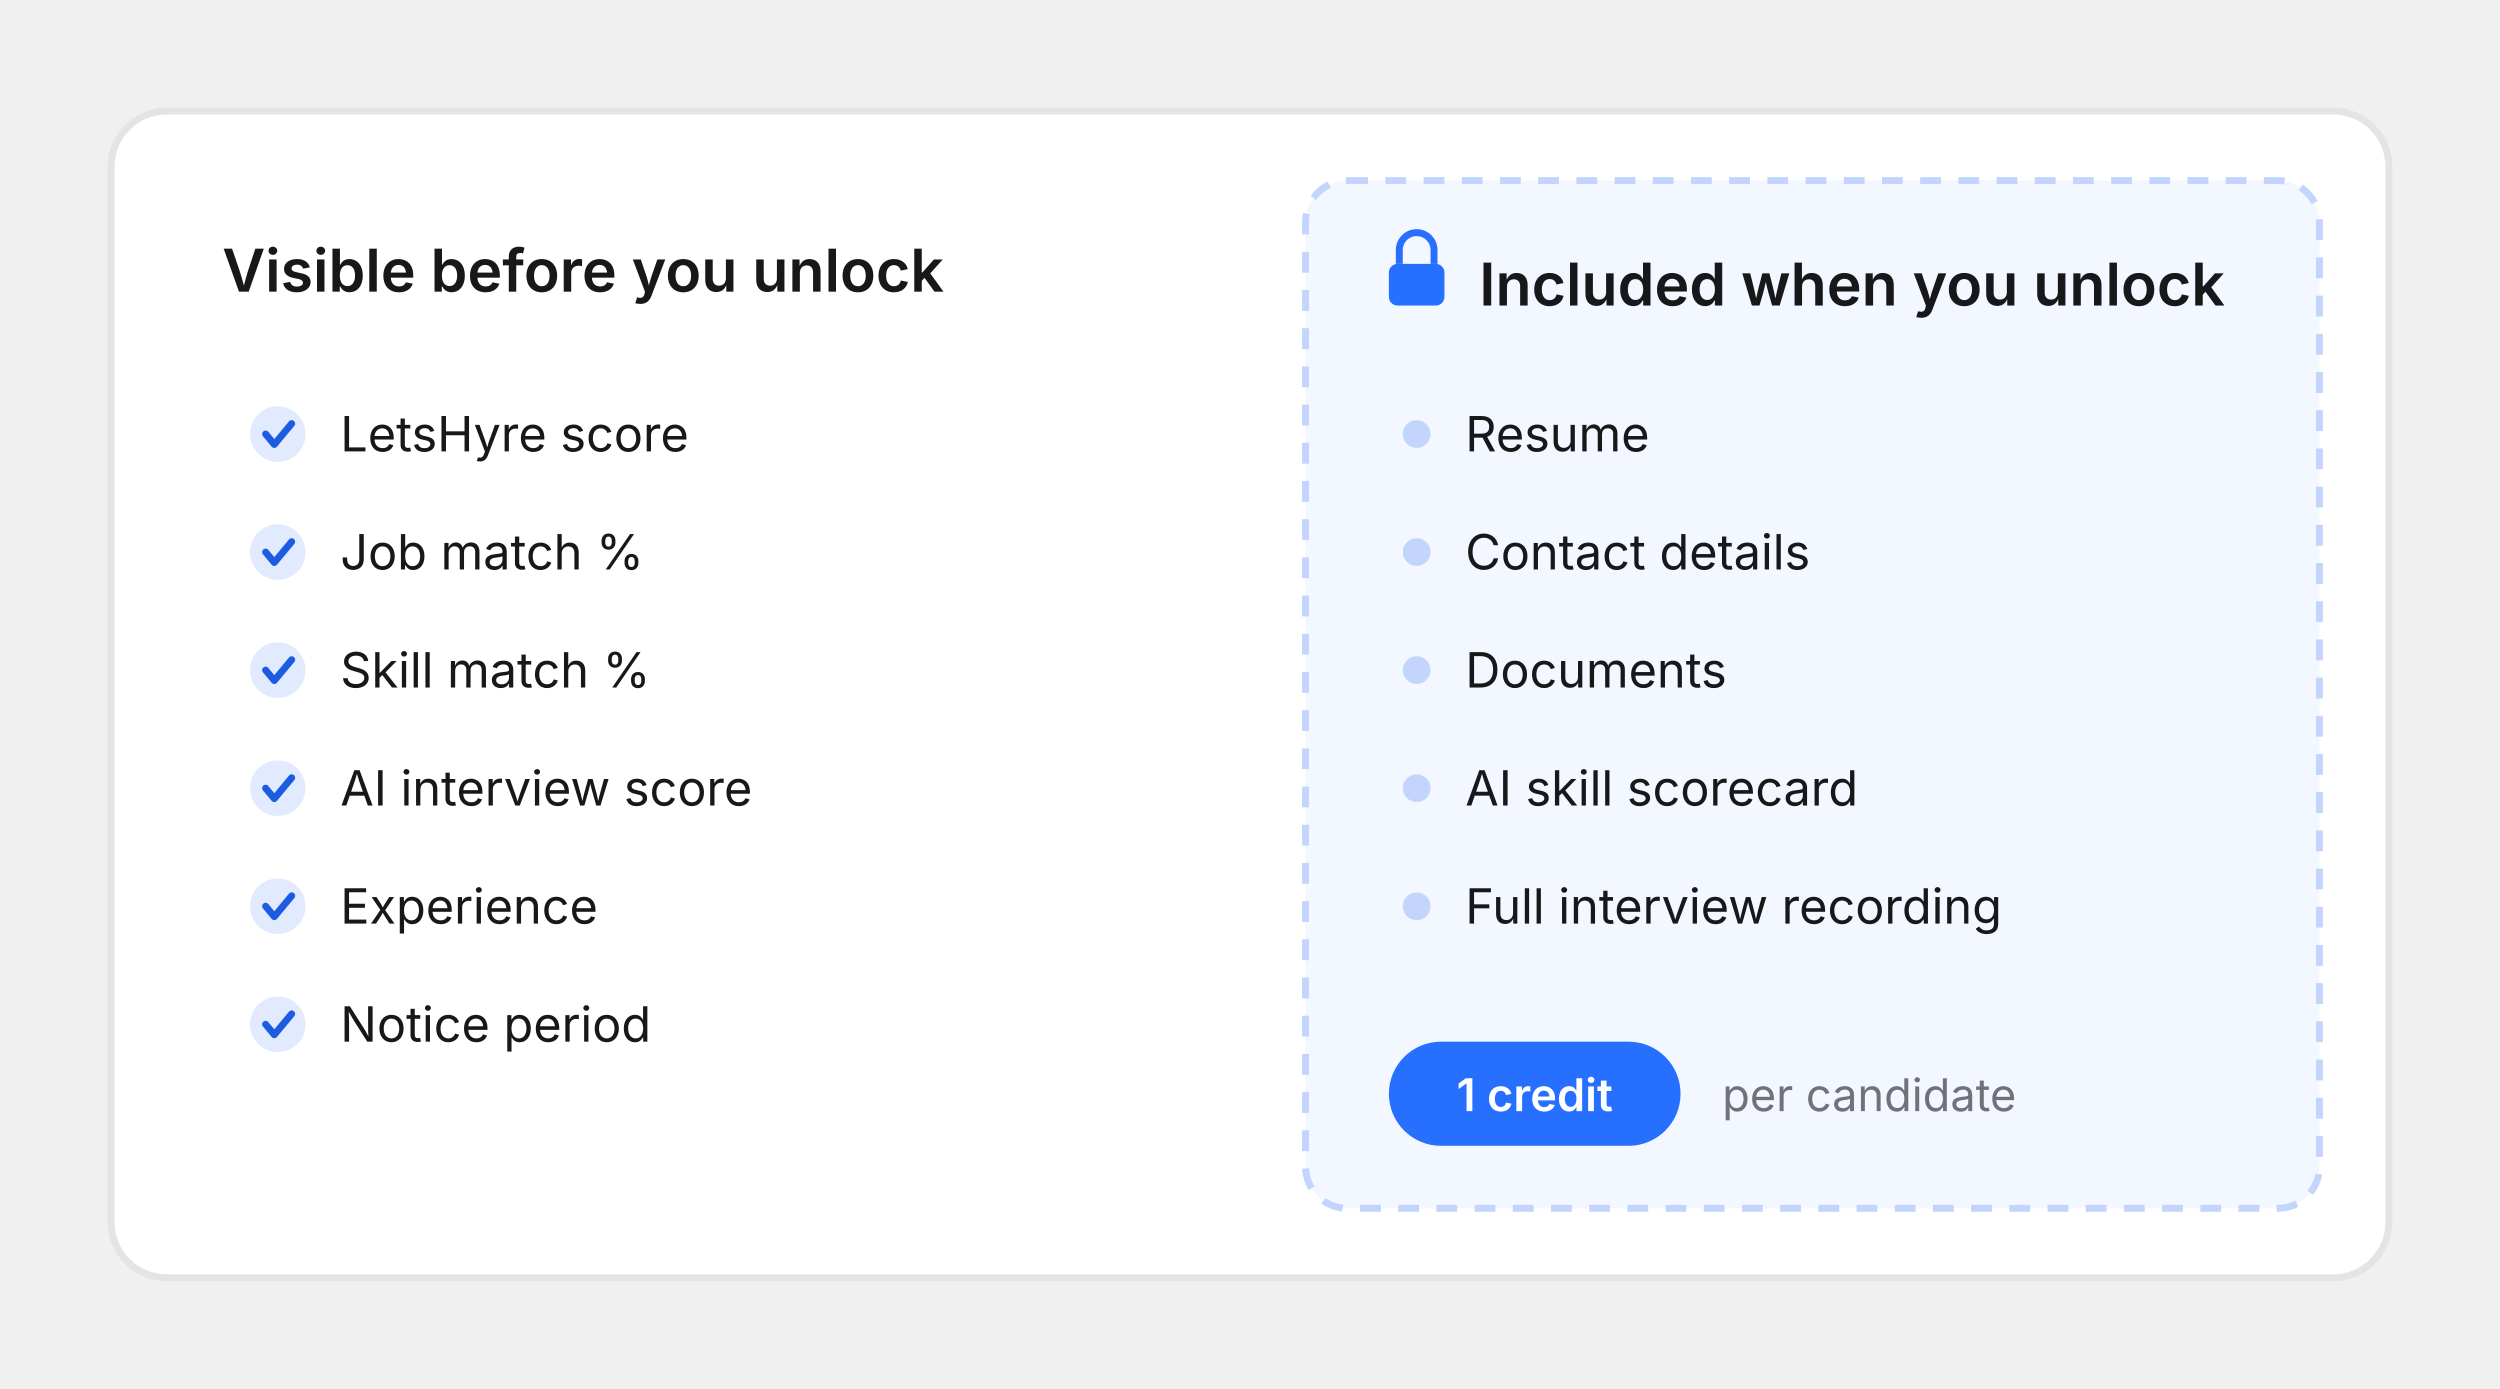
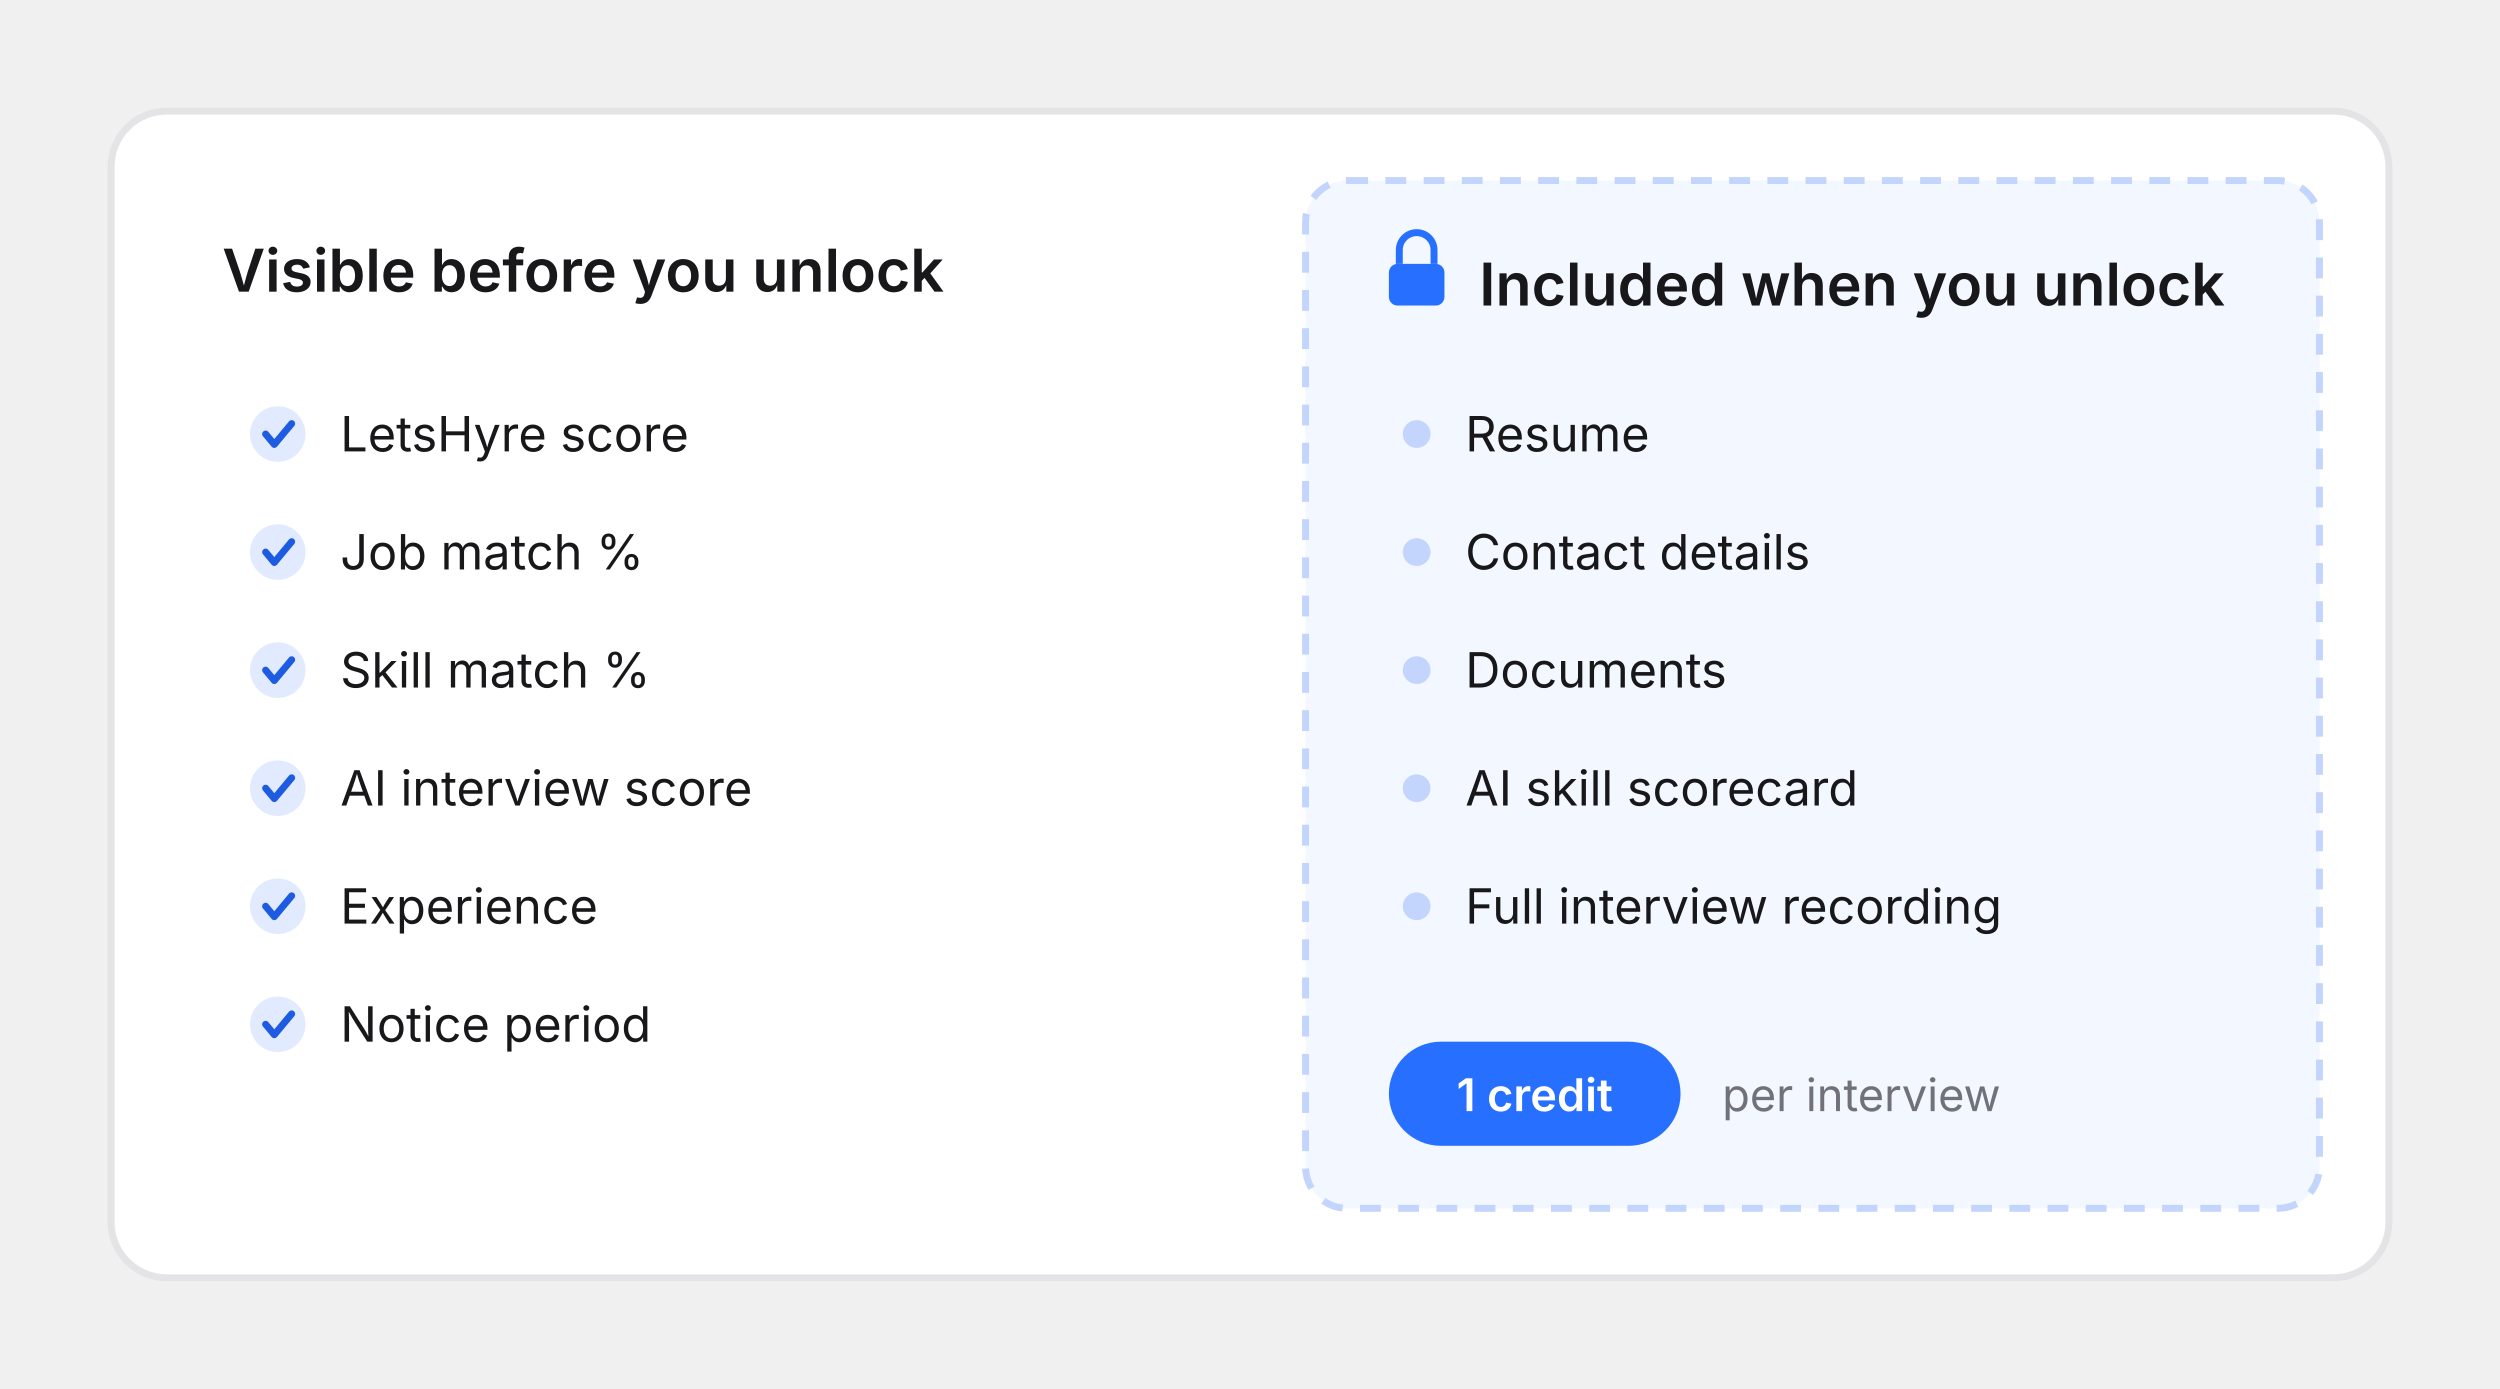
<svg xmlns="http://www.w3.org/2000/svg" viewBox="0 0 720 400" width="720" height="400" font-family="Outfit, system-ui, -apple-system, Segoe UI, sans-serif">
  <rect x="32" y="32" width="656" height="336" rx="16" fill="#ffffff" stroke="#e4e4e7" stroke-width="2" />
  <text x="64" y="84" font-size="17" font-weight="600" fill="#18181b">Visible before you unlock</text>
  <circle cx="80" cy="125" r="8" fill="#e1eafe" />
  <path d="M76.5 125 L79 128 L84 122" fill="none" stroke="#1d5ce0" stroke-width="2" stroke-linecap="round" stroke-linejoin="round" />
  <text x="98" y="130" font-size="14" fill="#18181b">LetsHyre score</text>
  <circle cx="80" cy="159" r="8" fill="#e1eafe" />
  <path d="M76.5 159 L79 162 L84 156" fill="none" stroke="#1d5ce0" stroke-width="2" stroke-linecap="round" stroke-linejoin="round" />
  <text x="98" y="164" font-size="14" fill="#18181b">Job match %</text>
  <circle cx="80" cy="193" r="8" fill="#e1eafe" />
  <path d="M76.5 193 L79 196 L84 190" fill="none" stroke="#1d5ce0" stroke-width="2" stroke-linecap="round" stroke-linejoin="round" />
  <text x="98" y="198" font-size="14" fill="#18181b">Skill match %</text>
  <circle cx="80" cy="227" r="8" fill="#e1eafe" />
  <path d="M76.5 227 L79 230 L84 224" fill="none" stroke="#1d5ce0" stroke-width="2" stroke-linecap="round" stroke-linejoin="round" />
  <text x="98" y="232" font-size="14" fill="#18181b">AI interview score</text>
  <circle cx="80" cy="261" r="8" fill="#e1eafe" />
  <path d="M76.5 261 L79 264 L84 258" fill="none" stroke="#1d5ce0" stroke-width="2" stroke-linecap="round" stroke-linejoin="round" />
  <text x="98" y="266" font-size="14" fill="#18181b">Experience</text>
  <circle cx="80" cy="295" r="8" fill="#e1eafe" />
  <path d="M76.5 295 L79 298 L84 292" fill="none" stroke="#1d5ce0" stroke-width="2" stroke-linecap="round" stroke-linejoin="round" />
  <text x="98" y="300" font-size="14" fill="#18181b">Notice period</text>
  <rect x="376" y="52" width="292" height="296" rx="12" fill="#f3f7ff" stroke="#c3d5fc" stroke-width="2" stroke-dasharray="6 5" />
  <path d="M403 76 v-4 a5 5 0 0 1 10 0 v4" fill="none" stroke="#266fff" stroke-width="2" />
  <rect x="400" y="76" width="16" height="12" rx="2.5" fill="#266fff" />
  <text x="426" y="88" font-size="17" font-weight="600" fill="#18181b">Included when you unlock</text>
  <circle cx="408" cy="125" r="4" fill="#c3d5fc" />
  <text x="422" y="130" font-size="14" fill="#18181b">Resume</text>
  <circle cx="408" cy="159" r="4" fill="#c3d5fc" />
  <text x="422" y="164" font-size="14" fill="#18181b">Contact details</text>
  <circle cx="408" cy="193" r="4" fill="#c3d5fc" />
  <text x="422" y="198" font-size="14" fill="#18181b">Documents</text>
  <circle cx="408" cy="227" r="4" fill="#c3d5fc" />
  <text x="422" y="232" font-size="14" fill="#18181b">AI skill scorecard</text>
  <circle cx="408" cy="261" r="4" fill="#c3d5fc" />
  <text x="422" y="266" font-size="14" fill="#18181b">Full interview recording</text>
  <rect x="400" y="300" width="84" height="30" rx="15" fill="#266fff" />
  <text x="442" y="320" font-size="13" font-weight="600" text-anchor="middle" fill="#ffffff">1 credit</text>
-   <text x="496" y="320" font-size="13" fill="#71717a">per candidate</text>
+   <text x="496" y="320" font-size="13" fill="#71717a">per interview</text>
</svg>
